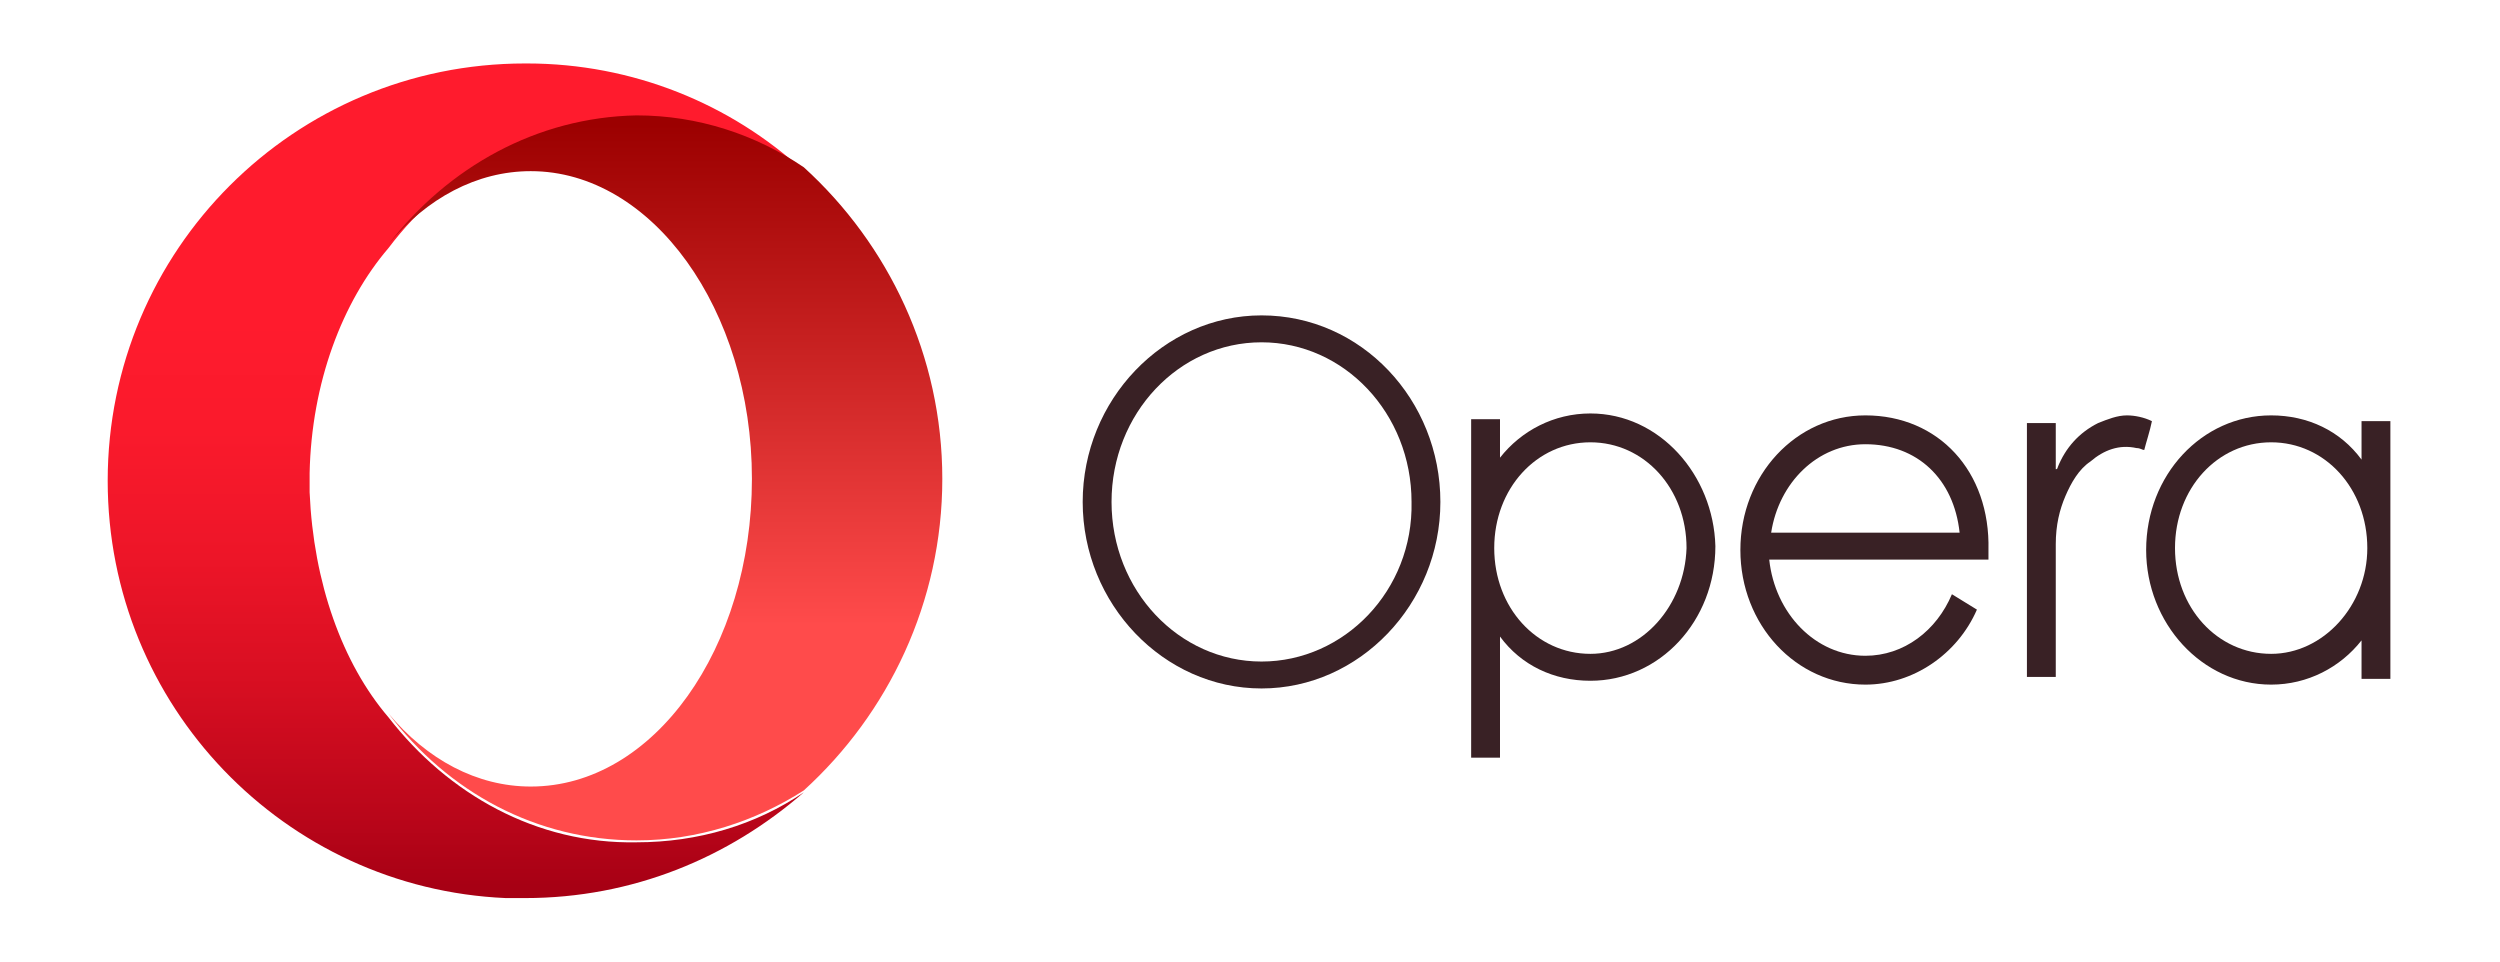
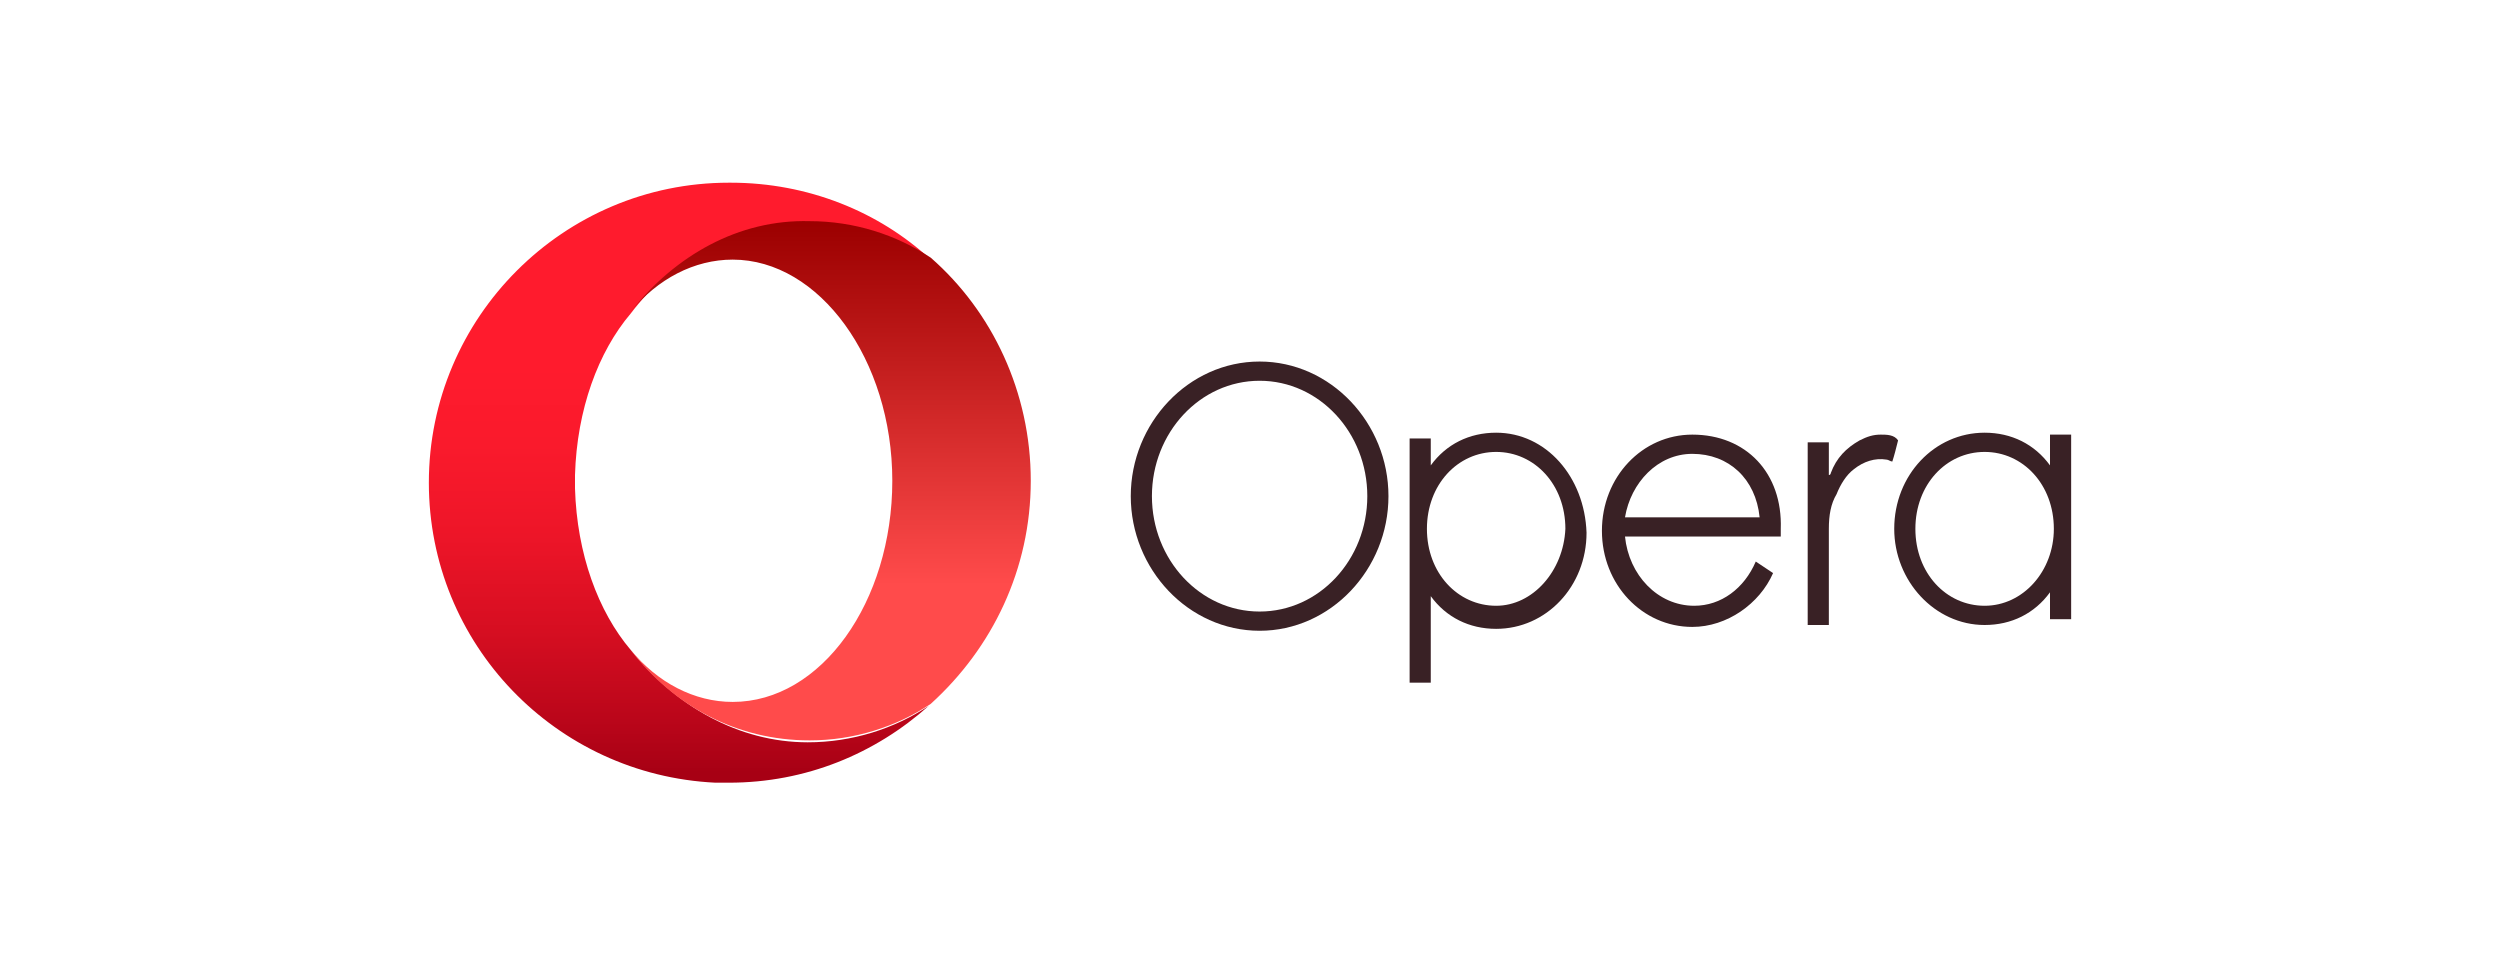
<svg xmlns="http://www.w3.org/2000/svg" version="1.1" id="Layer_1" x="0px" y="0px" viewBox="0 0 130 50" style="enable-background:new 0 0 130 50;" xml:space="preserve">
  <style type="text/css">
	.st0{fill:url(#XMLID_2_);}
	.st1{fill:url(#XMLID_3_);}
	.st2{fill:#392125;}
</style>
  <g>
    <g id="XMLID_4_">
-       <linearGradient id="XMLID_2_" gradientUnits="userSpaceOnUse" x1="23.7" y1="47.076" x2="23.7" y2="4.978" gradientTransform="matrix(1 0 0 -1 0 51.0646)">
+       <linearGradient id="XMLID_2_" gradientUnits="userSpaceOnUse" x1="35.338" y1="242.291" x2="35.338" y2="272.563" gradientTransform="matrix(1 0 0 1 0 -232.4)">
        <stop offset="0.3" style="stop-color:#FF1B2D" />
        <stop offset="0.438" style="stop-color:#FA1A2C" />
        <stop offset="0.594" style="stop-color:#ED1528" />
        <stop offset="0.758" style="stop-color:#D60E21" />
        <stop offset="0.927" style="stop-color:#B70519" />
        <stop offset="1" style="stop-color:#A70014" />
      </linearGradient>
-       <path id="XMLID_5_" class="st0" d="M20.2,37.3c-2.4-2.8-3.9-7-4.1-11.7v-1c0.1-4.7,1.7-8.9,4.1-11.7c3.1-4.1,7.7-6.6,12.9-6.6    c3.2,0,6.2,1,8.7,2.6C38,5.4,32.9,3.3,27.4,3.3c-0.1,0-0.1,0-0.1,0C15.3,3.3,5.6,13,5.6,25c0,11.7,9.2,21.2,20.7,21.7    c0.3,0,0.7,0,1,0c5.6,0,10.6-2.1,14.5-5.5c-2.5,1.7-5.5,2.6-8.7,2.6C27.9,43.9,23.3,41.3,20.2,37.3z" />
+       <path id="XMLID_5_" class="st0" d="M32.8,33.8c-1.7-2-2.8-5-2.9-8.4v-0.7c0.1-3.4,1.2-6.4,2.9-8.4c2.2-2.9,5.5-4.7,9.3-4.7    c2.3,0,4.5,0.7,6.3,1.9c-2.7-2.5-6.4-4-10.4-4c-0.1,0-0.1,0-0.1,0c-8.6,0-15.6,7-15.6,15.6c0,8.4,6.6,15.2,14.9,15.6    c0.2,0,0.5,0,0.7,0c4,0,7.6-1.5,10.4-4c-1.8,1.2-4,1.9-6.3,1.9C38.4,38.6,35.1,36.7,32.8,33.8z" />
      <g id="XMLID_8_">
-         <linearGradient id="XMLID_3_" gradientUnits="userSpaceOnUse" x1="34.613" y1="44.594" x2="34.613" y2="7.362" gradientTransform="matrix(1 0 0 -1 0 51.0646)">
+         <linearGradient id="XMLID_3_" gradientUnits="userSpaceOnUse" x1="43.176" y1="244.076" x2="43.176" y2="270.849" gradientTransform="matrix(1 0 0 1 0 -232.4)">
          <stop offset="0" style="stop-color:#9C0000" />
          <stop offset="0.7" style="stop-color:#FF4B4B" />
        </linearGradient>
-         <path id="XMLID_50_" class="st1" d="M20.2,12.7c2-2.4,4.6-3.8,7.4-3.8c6.3,0,11.5,7.2,11.5,16s-5.1,16-11.5,16     c-2.8,0-5.4-1.4-7.4-3.8c3.1,4.1,7.7,6.6,12.9,6.6c3.2,0,6.2-1,8.7-2.6c4.4-4,7.2-9.8,7.2-16.2s-2.8-12.2-7.2-16.2     C39.3,7,36.3,6,33.1,6C27.9,6.1,23.3,8.7,20.2,12.7z" />
+         <path id="XMLID_50_" class="st1" d="M32.8,16.2c1.4-1.7,3.3-2.7,5.3-2.7c4.5,0,8.3,5.2,8.3,11.5s-3.7,11.5-8.3,11.5     c-2,0-3.9-1-5.3-2.7c2.2,2.9,5.5,4.7,9.3,4.7c2.3,0,4.5-0.7,6.3-1.9c3.2-2.9,5.2-7,5.2-11.6s-2-8.8-5.2-11.6     c-1.8-1.2-4-1.9-6.3-1.9C38.4,11.4,35.1,13.3,32.8,16.2z" />
      </g>
    </g>
    <g id="XMLID_9_">
-       <path id="XMLID_10_" class="st2" d="M82.7,21.5c-1.9,0-3.6,0.9-4.7,2.3v-2h-1.5v17.6H78v-6.3c1.1,1.5,2.8,2.3,4.7,2.3    c3.6,0,6.5-3.1,6.5-7C89.1,24.7,86.3,21.5,82.7,21.5z M82.7,34c-2.8,0-5-2.4-5-5.5s2.2-5.5,5-5.5c2.8,0,5,2.4,5,5.5    C87.6,31.5,85.4,34,82.7,34z" />
-       <path id="XMLID_13_" class="st2" d="M65.6,16.4c-5.1,0-9.3,4.4-9.3,9.7s4.2,9.7,9.3,9.7s9.3-4.4,9.3-9.7    C74.9,20.8,70.8,16.4,65.6,16.4z M65.6,34.4c-4.3,0-7.8-3.7-7.8-8.3s3.5-8.3,7.8-8.3s7.8,3.7,7.8,8.3    C73.5,30.7,69.9,34.4,65.6,34.4z" />
-       <path id="XMLID_16_" class="st2" d="M110.6,21.6c-0.5,0-1,0.2-1.5,0.4c-1,0.5-1.7,1.3-2.1,2.3c0,0,0,0.1-0.1,0.1l0,0    c0-0.8,0-1.6,0-2.4l0,0l0,0h-1.5l0,0c0,4.4,0,8.8,0,13.2c0.5,0,1,0,1.5,0l0,0c0-0.1,0-0.1,0-0.1c0-2.4,0-4.5,0-6.8    c0-1,0.2-1.8,0.5-2.5c0.3-0.7,0.7-1.4,1.3-1.8c0.7-0.6,1.5-0.9,2.4-0.7c0.2,0,0.3,0.1,0.4,0.1c0.1-0.4,0.3-1,0.4-1.5    C111.5,21.7,111,21.6,110.6,21.6z" />
-       <path id="XMLID_17_" class="st2" d="M97,21.6c-3.6,0-6.5,3.1-6.5,7s2.9,7,6.5,7c2.5,0,4.8-1.6,5.8-3.9l-1.3-0.8    c-0.8,1.9-2.5,3.2-4.5,3.2c-2.6,0-4.7-2.2-5-5h10.5l0,0h0.9c0-0.2,0-0.3,0-0.5C103.5,24.5,100.8,21.6,97,21.6z M97,23.1    c2.7,0,4.6,1.8,4.9,4.6h-9.8C92.5,25.1,94.5,23.1,97,23.1z" />
-       <path id="XMLID_20_" class="st2" d="M122.8,21.9v2c-1.1-1.5-2.8-2.3-4.7-2.3c-3.6,0-6.5,3.1-6.5,7c0,3.8,2.9,7,6.5,7    c1.9,0,3.6-0.9,4.7-2.3v2h1.5V21.9H122.8z M118.1,34c-2.8,0-5-2.4-5-5.5s2.2-5.5,5-5.5c2.8,0,5,2.4,5,5.5    C123.1,31.5,120.8,34,118.1,34z" />
+       <path id="XMLID_10_" class="st2" d="M77.8,22.5c-1.4,0-2.6,0.6-3.4,1.7v-1.4h-1.1v12.7h1.1v-4.5c0.8,1.1,2,1.7,3.4,1.7    c2.6,0,4.7-2.2,4.7-5C82.4,24.8,80.4,22.5,77.8,22.5z M77.8,31.5c-2,0-3.6-1.7-3.6-4s1.6-4,3.6-4s3.6,1.7,3.6,4    C81.3,29.7,79.7,31.5,77.8,31.5z" />
+       <path id="XMLID_13_" class="st2" d="M65.5,18.8c-3.7,0-6.7,3.2-6.7,7s3,7,6.7,7s6.7-3.2,6.7-7S69.2,18.8,65.5,18.8z M65.5,31.8    c-3.1,0-5.6-2.7-5.6-6s2.5-6,5.6-6s5.6,2.7,5.6,6C71.1,29.1,68.6,31.8,65.5,31.8z" />
+       <path id="XMLID_16_" class="st2" d="M97.8,22.6c-0.4,0-0.7,0.1-1.1,0.3c-0.7,0.4-1.2,0.9-1.5,1.7c0,0,0,0.1-0.1,0.1l0,0    c0-0.6,0-1.2,0-1.7l0,0l0,0h-1.1l0,0c0,3.2,0,6.3,0,9.5c0.4,0,0.7,0,1.1,0l0,0c0-0.1,0-0.1,0-0.1c0-1.7,0-3.2,0-4.9    c0-0.7,0.1-1.3,0.4-1.8c0.2-0.5,0.5-1,0.9-1.3c0.5-0.4,1.1-0.6,1.7-0.5c0.1,0,0.2,0.1,0.3,0.1c0.1-0.3,0.2-0.7,0.3-1.1    C98.5,22.6,98.1,22.6,97.8,22.6z" />
+       <path id="XMLID_17_" class="st2" d="M88,22.6c-2.6,0-4.7,2.2-4.7,5s2.1,5,4.7,5c1.8,0,3.5-1.2,4.2-2.8l-0.9-0.6    c-0.6,1.4-1.8,2.3-3.2,2.3c-1.9,0-3.4-1.6-3.6-3.6H92l0,0h0.6c0-0.1,0-0.2,0-0.4C92.7,24.6,90.8,22.6,88,22.6z M88,23.6    c1.9,0,3.3,1.3,3.5,3.3h-7C84.8,25.1,86.2,23.6,88,23.6z" />
+       <path id="XMLID_20_" class="st2" d="M106.6,22.8v1.4c-0.8-1.1-2-1.7-3.4-1.7c-2.6,0-4.7,2.2-4.7,5c0,2.7,2.1,5,4.7,5    c1.4,0,2.6-0.6,3.4-1.7v1.4h1.1v-9.6H106.6z M103.2,31.5c-2,0-3.6-1.7-3.6-4s1.6-4,3.6-4s3.6,1.7,3.6,4    C106.8,29.7,105.2,31.5,103.2,31.5z" />
    </g>
  </g>
+   <g>
+ </g>
</svg>
